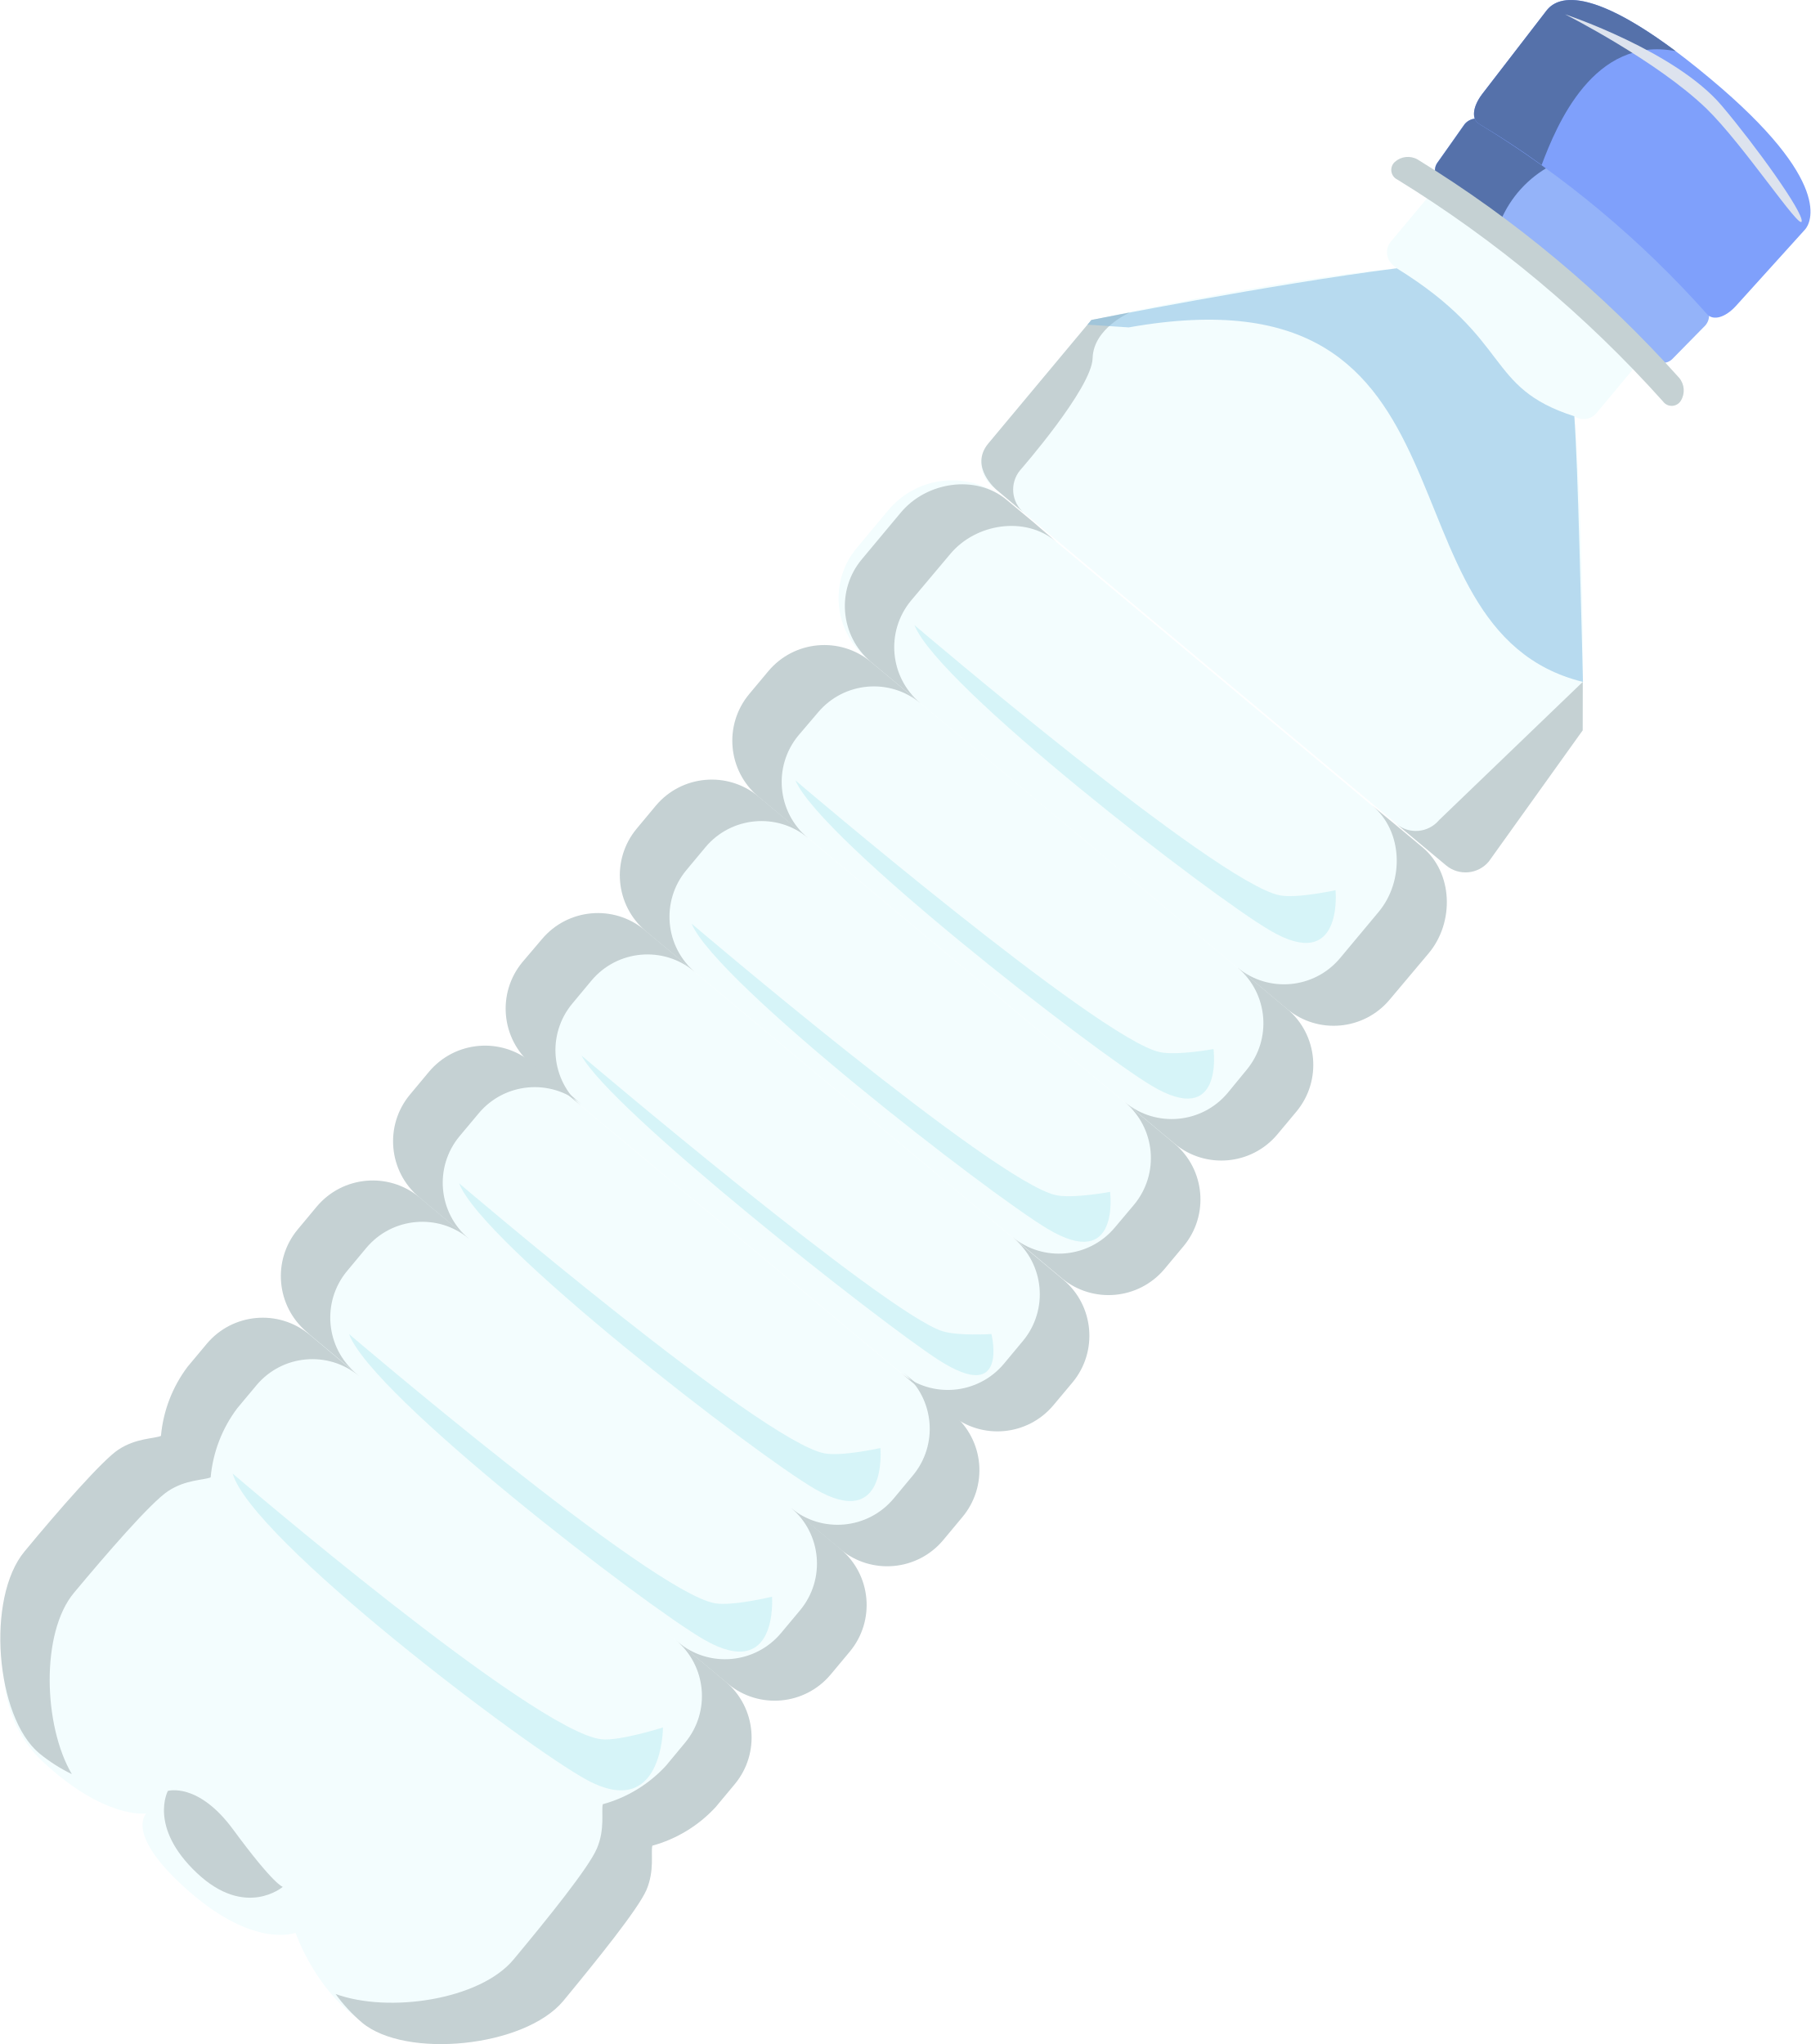
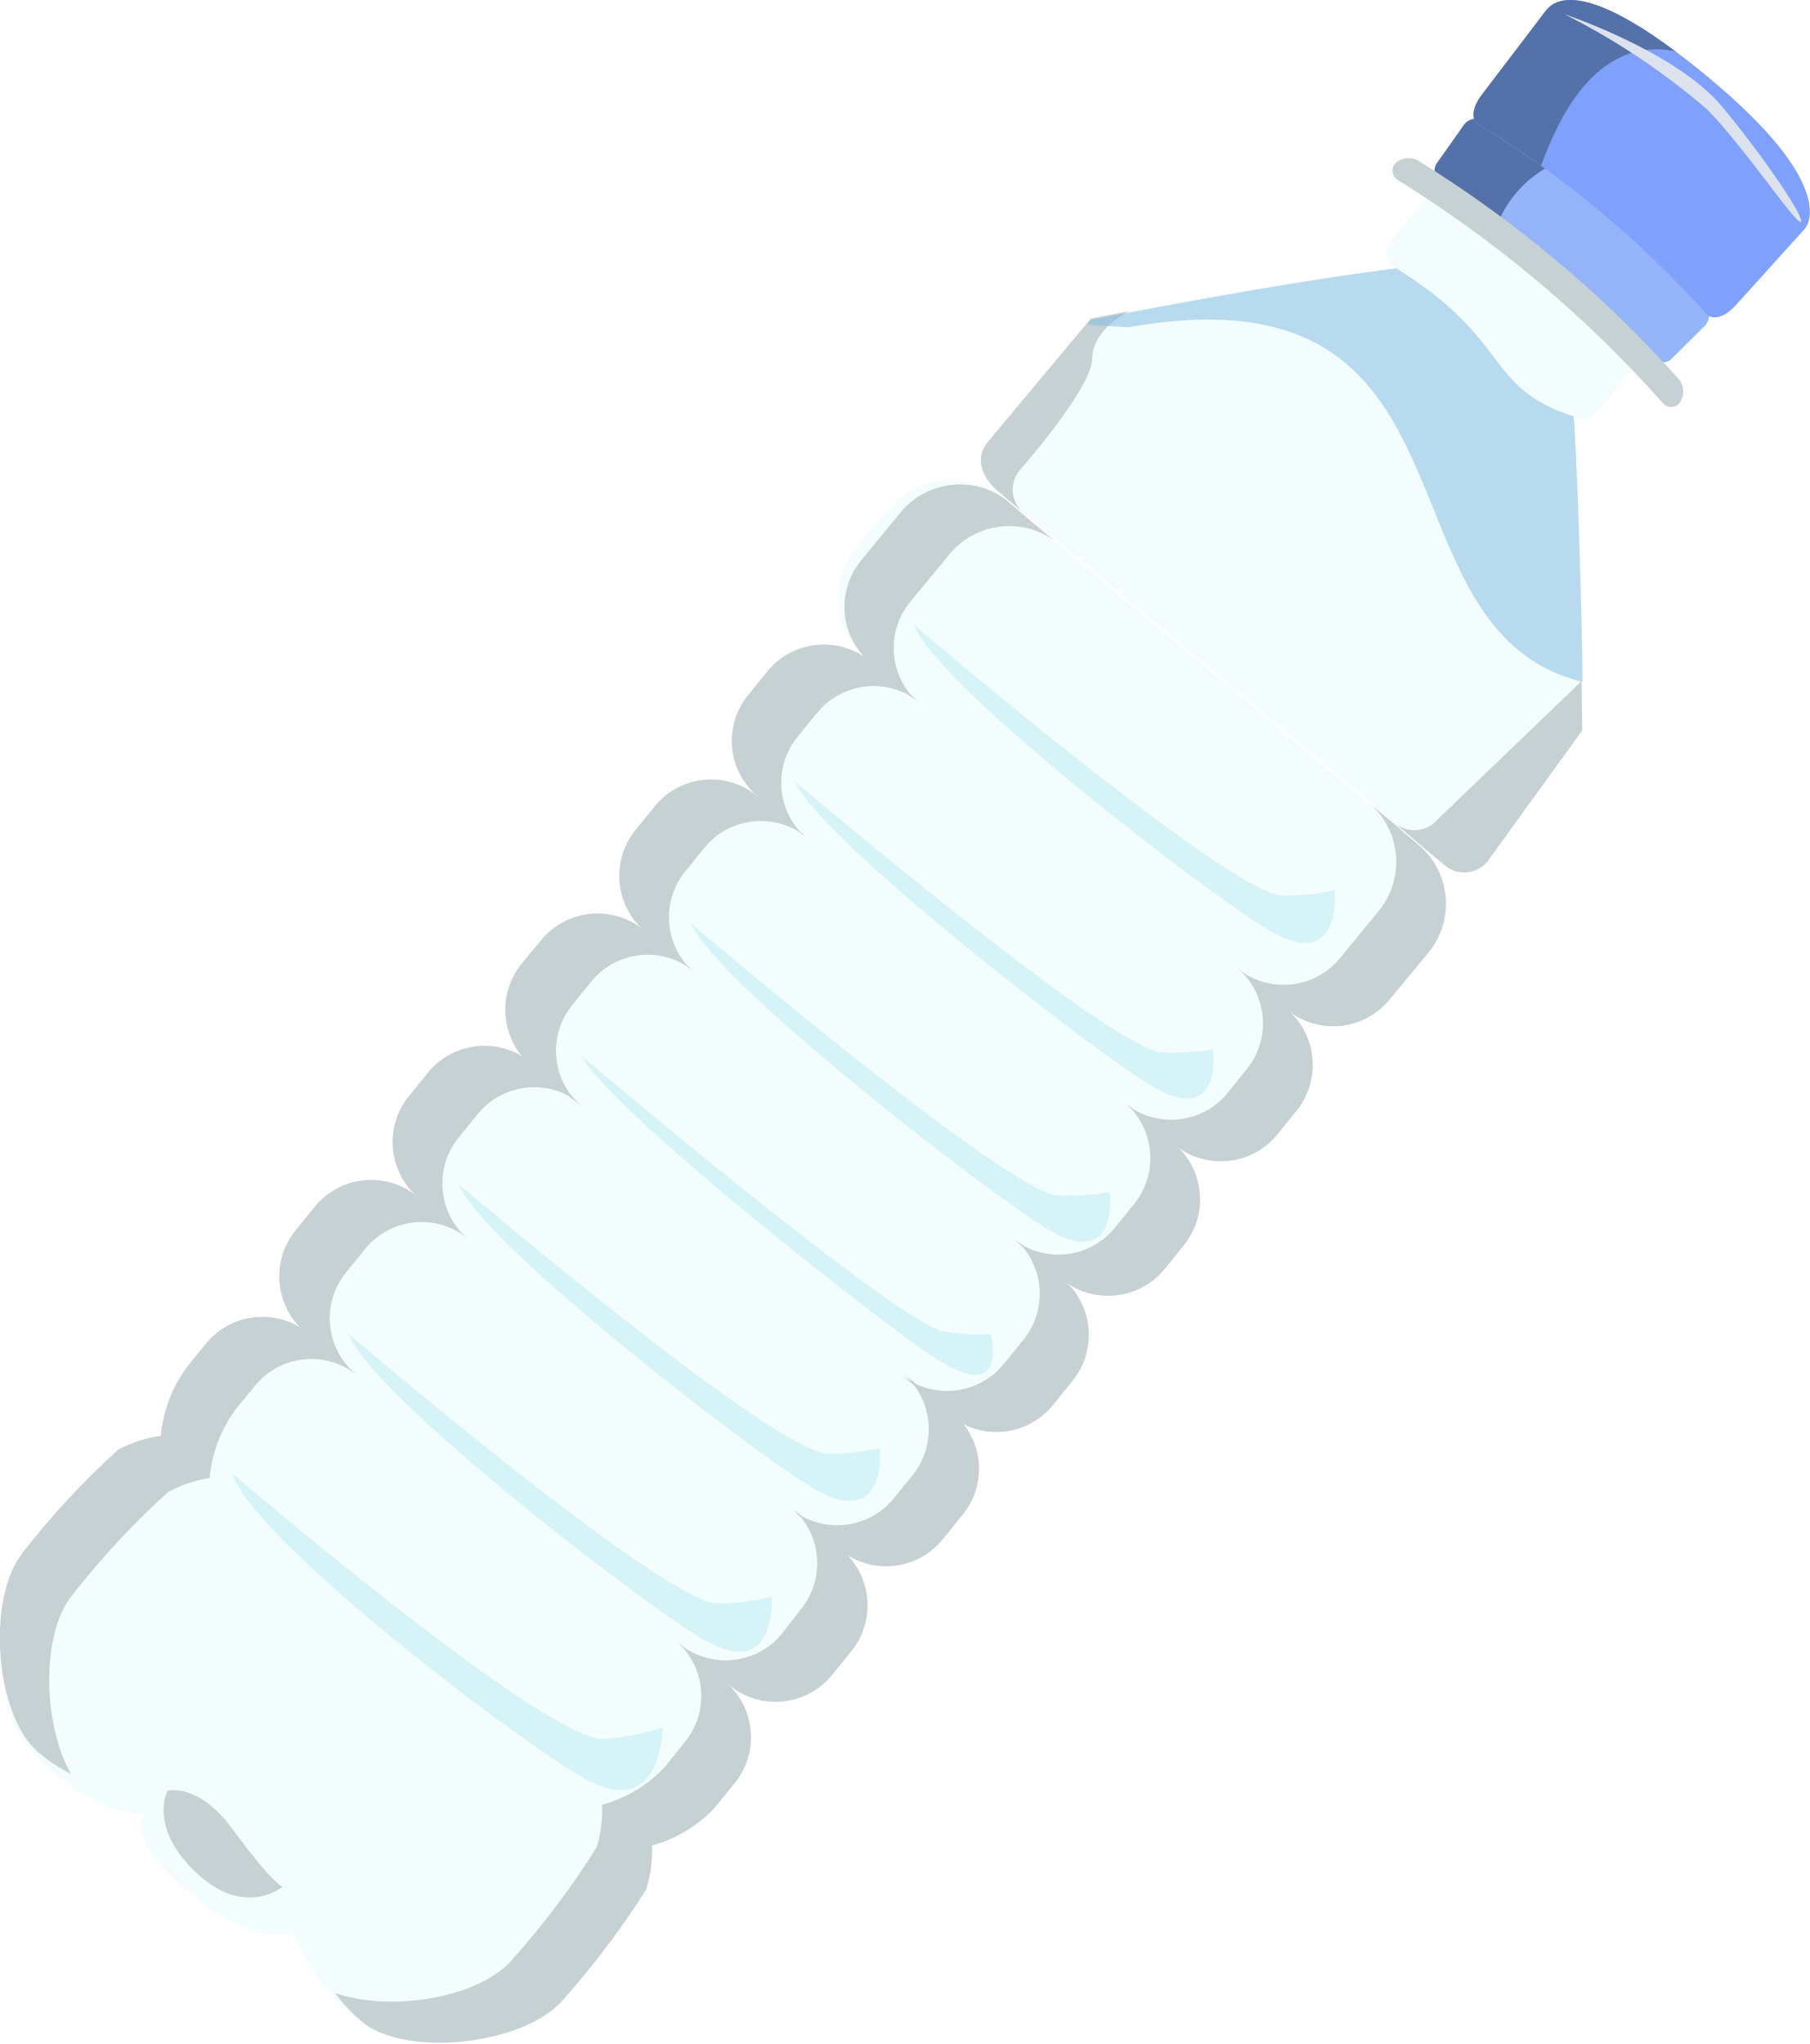
- <svg xmlns="http://www.w3.org/2000/svg" viewBox="0 0 277.3 313.03">
+ <svg xmlns="http://www.w3.org/2000/svg" viewBox="0 0 76.42 86.3">
  <defs>
    <style>.cls-1{fill:#f3fdfe;}.cls-2{fill:#c5d1d3;}.cls-3{fill:#94b3f9;}.cls-4{fill:#5571aa;}.cls-5{fill:#7fa0fb;}.cls-6{fill:#c3eff4;fill-opacity:0.6;}.cls-7{fill:#81bbe2;fill-opacity:0.52;}.cls-8{fill:#dde3ee;}</style>
  </defs>
  <g id="Layer_2" data-name="Layer 2">
-     <g id="Plastic_Mixed" data-name="Plastic/Mixed">
-       <g id="plastic_bottle">
-         <g id="bottom">
-           <path class="cls-1" d="M134.79,97.36h76.69a12.75,12.75,0,0,1,12.75,12.75v7.53a12,12,0,0,1-12,12H134a12,12,0,0,1-12-12v-7.53A12.75,12.75,0,0,1,134.79,97.36Z" transform="translate(112.96 -84.58) rotate(39.86)" />
-           <rect class="cls-1" x="105.46" y="124.75" width="102.19" height="26.88" rx="12" ry="12" transform="translate(124.93 -68.22) rotate(39.86)" />
-           <rect class="cls-1" x="87.99" y="145.19" width="102.19" height="26.88" rx="12" ry="12" transform="translate(133.97 -52.28) rotate(39.86)" />
-           <rect class="cls-1" x="70.76" y="165.83" width="102.19" height="26.88" rx="12" ry="12" transform="translate(143.2 -36.44) rotate(39.86)" />
-           <rect class="cls-1" x="53.53" y="186.47" width="102.19" height="26.88" rx="12" ry="12" transform="translate(152.42 -20.6) rotate(39.86)" />
-           <rect class="cls-1" x="36.45" y="206.93" width="102.19" height="26.88" rx="12" ry="12" transform="matrix(0.77, 0.64, -0.64, 0.77, 161.56, -4.91)" />
-           <path class="cls-1" d="M97.07,287.85c1.27-3,.64-5.65.9-6.78a20.63,20.63,0,0,0,9.69-5.9l2.94-3.52a11.19,11.19,0,0,0-1.42-15.71l-61.33-51.2a11.18,11.18,0,0,0-15.7,1.42l-2.94,3.52a20.68,20.68,0,0,0-4.16,12.26c-6.25,1.53-19,17.94-19,17.94C.52,246-3,260.8,6.5,269.73s15.9,8,15.9,8S18.94,280.92,29,289.7,45.26,296,45.26,296s2.53,7.36,8.23,12.12c6.66,5.56,24.86,3.81,30.82-3.32C89.47,298.65,95.8,290.82,97.07,287.85Z" />
-           <path class="cls-1" d="M241.1,63.75a2.56,2.56,0,0,0,3.38-.48l5.3-6.35a2.57,2.57,0,0,0-.32-3.61l-27.52-23a2.57,2.57,0,0,0-3.61.32L213,37a2.58,2.58,0,0,0,.33,3.61l.56.47c-20.43,2-46.77,7.95-46.77,7.95l-.6.72L151.36,67.94a4.65,4.65,0,0,0,.59,6.54l68.11,56.86a4.65,4.65,0,0,0,6.54-.59l15.18-18.18.6-.72S242.78,84.24,241.1,63.75Z" />
+     <g id="Layer_2-2" data-name="Layer 2">
+       <g id="Layer_2-3" data-name="Layer 2">
+         <g id="Plastic_Mixed" data-name="Plastic Mixed">
+           <g id="plastic_bottle" data-name="plastic bottle">
+             <g id="bottom">
+               <path class="cls-1" d="M42.45,21.1,58.68,34.65a3.51,3.51,0,0,1,.44,5l-1.33,1.6a3.31,3.31,0,0,1-4.66.42L36.58,27.79a3.31,3.31,0,0,1-.42-4.66l1.33-1.59a3.51,3.51,0,0,1,4.95-.44Z" />
+               <rect class="cls-1" x="39.43" y="24.01" width="7.41" height="28.17" rx="3.31" ry="3.31" transform="translate(-13.75 46.8) rotate(-50.14)" />
+               <rect class="cls-1" x="34.62" y="29.65" width="7.41" height="28.17" rx="3.31" ry="3.31" transform="translate(-19.81 45.12) rotate(-50.14)" />
+               <rect class="cls-1" x="29.87" y="35.34" width="7.41" height="28.17" rx="3.31" ry="3.31" transform="translate(-25.88 43.52) rotate(-50.14)" />
+               <rect class="cls-1" x="25.12" y="41.03" width="7.41" height="28.17" rx="3.31" ry="3.31" transform="translate(-31.95 41.92) rotate(-50.14)" />
+               <rect class="cls-1" x="20.52" y="46.77" width="7.42" height="28.21" rx="3.31" ry="3.31" transform="translate(-38.07 40.59) rotate(-50.27)" />
+               <path class="cls-1" d="M26.75,79.35A5.3,5.3,0,0,0,27,77.49a5.77,5.77,0,0,0,2.68-1.63l.81-1a3.09,3.09,0,0,0-.39-4.33L13.18,56.44a3.09,3.09,0,0,0-4.33.39L8,57.8a5.74,5.74,0,0,0-1.15,3.38c-1.72.43-5.24,4.95-5.24,4.95-1.52,1.69-2.49,5.77.13,8.23s4.38,2.2,4.38,2.2-1,.88,1.82,3.3,4.48,1.74,4.48,1.74a8.52,8.52,0,0,0,2.27,3.34c1.84,1.54,6.86,1,8.5-.91A34.07,34.07,0,0,0,26.75,79.35Z" />
+               <path class="cls-1" d="M66.45,17.58a.71.71,0,0,0,.93-.14l1.47-1.75a.71.71,0,0,0-.09-1L61.17,8.36a.71.71,0,0,0-1,.08L58.71,10.2a.71.71,0,0,0,.09,1l.15.13a127.37,127.37,0,0,0-12.89,2.19l-.17.2-4.18,5a1.27,1.27,0,0,0,.17,1.8L60.65,36.21a1.29,1.29,0,0,0,1.81-.16l4.18-5,.17-.19S66.92,23.22,66.45,17.58Z" />
+             </g>
+             <path class="cls-2" d="M57.92,34a3.27,3.27,0,0,1,.28,4.48l-1.64,2a3.08,3.08,0,0,1-4.33.39l2.1,1.75a3.07,3.07,0,0,0,4.32-.39l1.66-2A3.25,3.25,0,0,0,60,35.76l-1.16-1Z" />
+             <path class="cls-2" d="M52.61,45.18l-.8,1a3.08,3.08,0,0,1-4.32.39l2.09,1.75a3.08,3.08,0,0,0,4.33-.39l.81-1a3.08,3.08,0,0,0-.39-4.33l-2.1-1.75A3.07,3.07,0,0,1,52.61,45.18Z" />
+             <path class="cls-2" d="M47.86,50.87l-.81,1a3.08,3.08,0,0,1-4.33.39L44.82,54a3.08,3.08,0,0,0,4.33-.39l.81-1a3.08,3.08,0,0,0-.39-4.33l-2.1-1.75A3.09,3.09,0,0,1,47.86,50.87Z" />
+             <path class="cls-2" d="M43.18,56.61l-.81,1A3.09,3.09,0,0,1,38,58l2.1,1.75a3.08,3.08,0,0,0,4.33-.39l.81-1A3.09,3.09,0,0,0,44.88,54l-2.09-1.75A3.09,3.09,0,0,1,43.18,56.61Z" />
+             <path class="cls-2" d="M38.52,62.3l-.81,1a3.09,3.09,0,0,1-4.33.39l2.09,1.75A3.08,3.08,0,0,0,39.8,65l.81-1a3.06,3.06,0,0,0-.37-4.33h0L38.14,58A3.09,3.09,0,0,1,38.52,62.3Z" />
+             <path class="cls-2" d="M33.77,68,33,69a3.08,3.08,0,0,1-4.33.39l2,1.66.11.09a3.08,3.08,0,0,0,4.33-.39l.81-1a3.08,3.08,0,0,0-.39-4.33l-2.09-1.75A3.08,3.08,0,0,1,33.77,68Z" />
+             <path class="cls-2" d="M27.28,79.79a5.41,5.41,0,0,0,.25-1.87A5.68,5.68,0,0,0,30.2,76.3l.81-1A3.07,3.07,0,0,0,30.62,71l-2-1.66-.11-.09a3.07,3.07,0,0,1,.39,4.32l-.8,1a5.61,5.61,0,0,1-2.68,1.63A5.12,5.12,0,0,1,25.19,78a34.64,34.64,0,0,1-3.52,4.69c-1.42,1.71-5.28,2.27-7.52,1.45a6.79,6.79,0,0,0,1.12,1.21c1.84,1.54,6.85,1,8.5-.91A36.18,36.18,0,0,0,27.28,79.79Z" />
+             <path class="cls-2" d="M66.81,30.84l-4,5.53a1.27,1.27,0,0,1-1.8.17l-.94-.78-1.16-1a1.28,1.28,0,0,0,1.8-.17l6.07-5.83Z" />
+             <path class="cls-2" d="M44.56,22.85a3.28,3.28,0,0,0-4.46.54l-1.65,2a3.08,3.08,0,0,0,.39,4.33l-2.1-1.75a3.08,3.08,0,0,1-.36-4.33l1.64-2a3.26,3.26,0,0,1,4.45-.55l1.16,1Z" />
+             <path class="cls-2" d="M34.52,30.08l-.82,1a3.08,3.08,0,0,0,.39,4.33L32,33.63a3.06,3.06,0,0,1-.38-4.32l.81-1a3.08,3.08,0,0,1,4.32-.39l2.1,1.75A3.08,3.08,0,0,0,34.52,30.08Z" />
+             <path class="cls-2" d="M29.77,35.76l-.81,1a3.08,3.08,0,0,0,.39,4.33l-2.1-1.75A3.08,3.08,0,0,1,26.87,35l.81-1A3.07,3.07,0,0,1,32,33.63l2.1,1.75A3.08,3.08,0,0,0,29.77,35.76Z" />
+             <path class="cls-2" d="M25,41.4l-.81,1a3.08,3.08,0,0,0,.39,4.33L22.44,45a3.09,3.09,0,0,1-.4-4.33l.83-1a3.08,3.08,0,0,1,4.33-.39L29.29,41A3.08,3.08,0,0,0,25,41.4Z" />
+             <path class="cls-2" d="M20.2,47l-.81,1a3.08,3.08,0,0,0,.39,4.33l-2.1-1.75a3.08,3.08,0,0,1-.39-4.33l.81-1a3.08,3.08,0,0,1,4.33-.38l2.1,1.75A3.08,3.08,0,0,0,20.2,47Z" />
+             <path class="cls-2" d="M15.45,52.69l-.81,1A3.08,3.08,0,0,0,15,58l-2-1.65-.11-.1a3.09,3.09,0,0,1-.39-4.33l.81-1a3.08,3.08,0,0,1,4.33-.39l2.1,1.75A3.08,3.08,0,0,0,15.45,52.69Z" />
+             <path class="cls-2" d="M5,61.2a5.57,5.57,0,0,1,1.79-.58A5.75,5.75,0,0,1,7.91,57.7l.81-1a3.08,3.08,0,0,1,4.33-.39L15,58l.11.09a3.07,3.07,0,0,0-4.32.39l-.82,1a5.74,5.74,0,0,0-1.12,2.92A5.57,5.57,0,0,0,7.09,63a34.08,34.08,0,0,0-4,4.3C1.7,68.93,1.81,72.85,3,74.9A6.87,6.87,0,0,1,1.64,74C-.2,72.49-.62,67.46,1,65.5A33.58,33.58,0,0,1,5,61.2Z" />
+             <path class="cls-2" d="M46.12,15.12c0,1.28-3.06,4.73-3.06,4.73a1.29,1.29,0,0,0,.16,1.81l-1.17-1s-1.16-1-.34-2l4.35-5.21,1.64-.32S46.15,13.85,46.12,15.12Z" />
+             <path class="cls-3" d="M72,12.85a44.41,44.41,0,0,0-9.27-7.74.67.67,0,0,0-.88.14c-.38.55-.77,1.09-1.15,1.63a.55.55,0,0,0,.15.77.05.05,0,0,0,0,0,42.46,42.46,0,0,1,8.92,7.45.56.56,0,0,0,.78.08l0,0L72,13.74A.68.68,0,0,0,72,12.85Z" />
+             <path class="cls-4" d="M65.45,7c-.89-.66-1.81-1.28-2.75-1.88a.66.66,0,0,0-.88.14c-.38.55-.77,1.09-1.15,1.63a.56.56,0,0,0,.14.77l0,0c.84.53,1.67,1.08,2.48,1.66A4.76,4.76,0,0,1,65.45,7Z" />
+             <path class="cls-5" d="M65.22.52,62.57,4c-.42.55-.46,1.07-.14,1.26a42.47,42.47,0,0,1,9.63,8c.25.27.76.15,1.22-.36l2.91-3.22c.23-.25,1.24-2-4-6.37C66.46-1.47,65.43.25,65.22.52Z" />
+             <path class="cls-2" d="M70.88,16a50.14,50.14,0,0,0-11-9.22.83.83,0,0,0-.95.1h0a.45.45,0,0,0,0,.64.38.38,0,0,0,.14.11A50.93,50.93,0,0,1,70.2,17a.45.45,0,0,0,.63.1.49.49,0,0,0,.12-.13h0A.83.83,0,0,0,70.88,16Z" />
+             <path class="cls-2" d="M7.07,75.61s1.28-.38,2.76,1.63c1.74,2.37,2.1,2.42,2.1,2.42S10.35,81,8.3,79.08,7.07,75.61,7.07,75.61Z" />
+             <path class="cls-6" d="M9.81,62.21s12.71,10.9,15.57,11.22a9.6,9.6,0,0,0,2.6-.5s0,3.94-3.2,2.22C22.2,73.76,10.62,65,9.81,62.21Z" />
+             <path class="cls-6" d="M14.72,56.32S27.45,67.2,30.16,67.69a8.89,8.89,0,0,0,2.42-.28s.28,3.62-2.86,1.82C27.2,67.78,15.68,58.93,14.72,56.32Z" />
+             <path class="cls-6" d="M19.37,50S32.1,60.83,34.79,61.36a8.81,8.81,0,0,0,2.37-.22s.32,3.53-2.78,1.72C31.86,61.39,20.36,52.53,19.37,50Z" />
+             <path class="cls-6" d="M24.54,44.57S37.31,55.4,39.76,56.2a8,8,0,0,0,2.08.12s.77,3-2.25,1.09C37.16,55.84,25.75,46.87,24.54,44.57Z" />
+             <path class="cls-6" d="M29.19,39S41.93,49.86,44.55,50.46a8.32,8.32,0,0,0,2.3-.14s.45,3.41-2.64,1.56C41.71,50.38,30.23,41.49,29.19,39Z" />
+             <path class="cls-6" d="M33.57,33S46.31,43.81,48.93,44.42a8.39,8.39,0,0,0,2.29-.13s.46,3.39-2.63,1.54C46.1,44.33,34.62,35.44,33.57,33Z" />
+             <path class="cls-6" d="M38.6,26.39S51.33,37.26,54,37.8a8.28,8.28,0,0,0,2.36-.22s.35,3.53-2.76,1.71C51.09,37.82,39.59,29,38.6,26.39Z" />
+             <path class="cls-7" d="M66.82,28.79c0-1.93-.22-9.34-.37-11.21-3.8-1.22-2.58-3.21-7.49-6.25-5.31.67-12.9,2.18-12.9,2.18l-.16.2,1.74.11C63.15,11.07,57.81,26.57,66.82,28.79Z" />
+             <path class="cls-4" d="M70.73,2.16C66.28-1.17,65.41.28,65.22.52L62.57,4c-.42.55-.46,1.07-.14,1.26.89.53,1.77,1.1,2.64,1.74C65.71,5.28,67.27,1.49,70.73,2.16Z" />
+             <path class="cls-8" d="M66.06.6s4.67,1.56,6.62,3.86C74.13,6.18,76.12,9,76.05,9.35s-2.46-3.24-4-4.76A29.84,29.84,0,0,0,66.06.6Z" />
+           </g>
        </g>
-         <path class="cls-2" d="M210.16,123.38c4.71,3.93,4.9,11.53,1,16.24l-5.95,7.13a11.19,11.19,0,0,1-15.71,1.42l7.61,6.35a11.18,11.18,0,0,0,15.7-1.42l6-7.13c3.93-4.71,3.74-12.31-1-16.24l-4.22-3.52Z" />
-         <path class="cls-2" d="M190.89,163.87,188,167.39a11.19,11.19,0,0,1-15.7,1.42l7.6,6.35a11.19,11.19,0,0,0,15.71-1.42l2.94-3.52a11.18,11.18,0,0,0-1.42-15.7l-7.61-6.35A11.18,11.18,0,0,1,190.89,163.87Z" />
-         <path class="cls-2" d="M173.66,184.51,170.72,188a11.17,11.17,0,0,1-15.7,1.41l7.6,6.35a11.19,11.19,0,0,0,15.71-1.41l2.94-3.52a11.18,11.18,0,0,0-1.42-15.7l-7.6-6.35A11.18,11.18,0,0,1,173.66,184.51Z" />
-         <path class="cls-2" d="M156.67,205.34l-2.94,3.53A11.2,11.2,0,0,1,138,210.28l7.61,6.35a11.18,11.18,0,0,0,15.7-1.41l2.95-3.52A11.2,11.2,0,0,0,162.86,196l-7.61-6.35A11.18,11.18,0,0,1,156.67,205.34Z" />
-         <path class="cls-2" d="M139.77,226l-2.94,3.53a11.2,11.2,0,0,1-15.71,1.41l7.61,6.35a11.18,11.18,0,0,0,15.7-1.41l2.94-3.53A11.17,11.17,0,0,0,146,216.6l-7.61-6.35A11.18,11.18,0,0,1,139.77,226Z" />
-         <path class="cls-2" d="M122.54,246.59l-2.94,3.52a11.19,11.19,0,0,1-15.71,1.42l7.19,6,.42.35a11.18,11.18,0,0,0,15.7-1.42l2.94-3.52a11.17,11.17,0,0,0-1.41-15.7l-7.61-6.35A11.18,11.18,0,0,1,122.54,246.59Z" />
-         <path class="cls-2" d="M99,289.44c1.27-3,.65-5.65.9-6.78a20.63,20.63,0,0,0,9.69-5.9l2.94-3.53a11.18,11.18,0,0,0-1.42-15.7l-7.19-6-.41-.35a11.18,11.18,0,0,1,1.41,15.7L102,270.4a20.51,20.51,0,0,1-9.69,5.91c-.25,1.13.37,3.81-.9,6.78s-7.6,10.8-12.76,17-19.13,8.25-27.26,5.28a24.83,24.83,0,0,0,4.06,4.39c6.65,5.56,24.85,3.81,30.81-3.32C91.37,300.24,97.7,292.41,99,289.44Z" />
-         <path class="cls-2" d="M242.38,111.85,228,131.94a4.65,4.65,0,0,1-6.54.59l-3.39-2.83-4.22-3.52a4.65,4.65,0,0,0,6.54-.59l22-21.16Z" />
-         <path class="cls-2" d="M161.67,82.9C157,79,149.45,80.14,145.52,84.85l-6,7.13a11.18,11.18,0,0,0,1.42,15.7l-7.61-6.35A11.17,11.17,0,0,1,132,85.63l5.95-7.13c3.93-4.71,11.44-5.88,16.15-2l4.22,3.52Z" />
-         <path class="cls-2" d="M125.28,109.1l-3,3.52a11.19,11.19,0,0,0,1.42,15.7L116.14,122a11.17,11.17,0,0,1-1.41-15.7l2.94-3.52a11.18,11.18,0,0,1,15.7-1.42l7.61,6.35A11.17,11.17,0,0,0,125.28,109.1Z" />
-         <path class="cls-2" d="M108.05,129.73l-2.94,3.53a11.17,11.17,0,0,0,1.41,15.7l-7.61-6.35a11.18,11.18,0,0,1-1.41-15.7l2.94-3.53a11.18,11.18,0,0,1,15.7-1.41l7.61,6.35A11.18,11.18,0,0,0,108.05,129.73Z" />
-         <path class="cls-2" d="M90.58,150.17l-2.94,3.53a11.18,11.18,0,0,0,1.41,15.7l-7.6-6.35A11.18,11.18,0,0,1,80,147.35L83,143.82a11.18,11.18,0,0,1,15.7-1.41l7.61,6.35A11.18,11.18,0,0,0,90.58,150.17Z" />
-         <path class="cls-2" d="M73.32,170.49,70.38,174a11.18,11.18,0,0,0,1.41,15.7l-7.6-6.35a11.18,11.18,0,0,1-1.42-15.7l2.94-3.53a11.2,11.2,0,0,1,15.71-1.41l7.6,6.35A11.18,11.18,0,0,0,73.32,170.49Z" />
-         <path class="cls-2" d="M56.09,191.12l-2.94,3.53a11.18,11.18,0,0,0,1.42,15.7l-7.19-6L47,204a11.19,11.19,0,0,1-1.42-15.7l2.94-3.53a11.2,11.2,0,0,1,15.71-1.41l7.6,6.35A11.18,11.18,0,0,0,56.09,191.12Z" />
-         <path class="cls-2" d="M18.14,222c2.7-1.78,5.45-1.65,6.51-2.1a20.67,20.67,0,0,1,4.08-10.59l2.94-3.52a11.19,11.19,0,0,1,15.71-1.41l7.19,6,.41.35a11.17,11.17,0,0,0-15.7,1.41l-2.94,3.52a20.67,20.67,0,0,0-4.08,10.59c-1.07.45-3.81.32-6.51,2.1s-9.6,9.8-14.43,15.59c-5.09,6.1-4.7,20.3-.32,27.76a25.11,25.11,0,0,1-5-3.2c-6.66-5.56-8.19-23.78-2.23-30.92C9,231.25,15.77,223.53,18.14,222Z" />
-         <path class="cls-2" d="M167.33,54.85c-.12,4.62-11.1,17.16-11.1,17.16a4.66,4.66,0,0,0,.59,6.54L152.6,75s-4.22-3.52-1.24-7.09L167.14,49l5.93-1.16S167.45,50.23,167.33,54.85Z" />
-         <path class="cls-3" d="M261.08,46.62a159.65,159.65,0,0,0-33.63-28.07,2.4,2.4,0,0,0-3.19.49c-1.39,2-2.79,3.94-4.18,5.92a2,2,0,0,0,.69,2.87,153.64,153.64,0,0,1,32.37,27,2,2,0,0,0,2.95.17c1.7-1.72,3.39-3.45,5.08-5.17A2.4,2.4,0,0,0,261.08,46.62Z" />
-         <path class="cls-4" d="M237.48,25.37q-4.89-3.6-10-6.82a2.4,2.4,0,0,0-3.19.49c-1.39,2-2.79,3.94-4.18,5.92a2,2,0,0,0,.69,2.87q4.59,2.87,9,6A17.15,17.15,0,0,1,237.48,25.37Z" />
-         <path class="cls-5" d="M236.63,1.9,227,14.39c-1.52,2-1.66,3.88-.49,4.58a154.14,154.14,0,0,1,34.93,29.16c.92,1,2.75.55,4.43-1.3l10.56-11.68c.84-.92,4.5-7.24-14.51-23.1C241.12-5.35,237.39.91,236.63,1.9Z" />
-         <path class="cls-2" d="M257.16,57.87a180.84,180.84,0,0,0-40.07-33.45,3,3,0,0,0-3.47.37h0a1.64,1.64,0,0,0,.36,2.7,184.07,184.07,0,0,1,40.71,34,1.64,1.64,0,0,0,2.72-.12h0A3,3,0,0,0,257.16,57.87Z" />
-         <path class="cls-2" d="M25.71,274.27s4.63-1.38,10,5.92c6.32,8.6,7.6,8.77,7.6,8.77s-5.71,4.91-13.16-2.12S25.71,274.27,25.71,274.27Z" />
-         <path class="cls-6" d="M35.63,225.67s46.1,39.53,56.47,40.69c2.79.31,9.43-1.81,9.43-1.81s0,14.3-11.61,8.06C80.56,267.57,38.56,235.76,35.63,225.67Z" />
-         <path class="cls-6" d="M53.46,204.31s46.17,39.44,56,41.22c2.65.48,8.77-1,8.77-1s1,13.11-10.38,6.59C98.7,245.85,56.92,213.76,53.46,204.31Z" />
-         <path class="cls-6" d="M70.31,181.22s46.19,39.43,55.92,41.35c2.61.52,8.6-.81,8.6-.81S136,234.59,124.75,228C115.62,222.67,73.89,190.53,70.31,181.22Z" />
-         <path class="cls-6" d="M89.06,161.66s46.31,39.29,55.22,42.19c2.39.78,7.55.45,7.55.45s2.77,11-8.16,3.93C134.85,202.54,93.47,170,89.06,161.66Z" />
-         <path class="cls-6" d="M105.92,141.46s46.23,39.39,55.74,41.56c2.56.59,8.34-.49,8.34-.49s1.61,12.36-9.59,5.65C151.36,182.76,109.72,150.51,105.92,141.46Z" />
-         <path class="cls-6" d="M121.82,119.52s46.22,39.39,55.72,41.59c2.55.6,8.3-.45,8.3-.45s1.66,12.3-9.53,5.58C167.27,160.81,125.64,128.54,121.82,119.52Z" />
-         <path class="cls-6" d="M140.05,95.74s46.2,39.42,55.91,41.37c2.61.53,8.57-.78,8.57-.78s1.25,12.79-10,6.18C185.38,137.18,143.66,105,140.05,95.74Z" />
-         <path class="cls-7" d="M242.42,104.43c-.18-7-.79-33.87-1.32-40.68-13.78-4.41-9.37-11.62-27.19-22.66C194.66,43.52,167.14,49,167.14,49l-.6.72,6.31.42C229.12,40.16,209.76,96.38,242.42,104.43Z" />
-         <path class="cls-4" d="M256.62,7.83c-16.16-12.06-19.3-6.83-20-5.93L227,14.39c-1.52,2-1.66,3.88-.49,4.58,3.22,1.92,6.42,4,9.58,6.3C238.39,19.15,244.07,5.41,256.62,7.83Z" />
-         <path class="cls-8" d="M239.68,2.19s16.94,5.64,24,14c5.28,6.24,12.48,16.29,12.24,17.71S267,22.15,261.35,16.65C253.74,9.29,239.68,2.19,239.68,2.19Z" />
      </g>
    </g>
  </g>
</svg>
